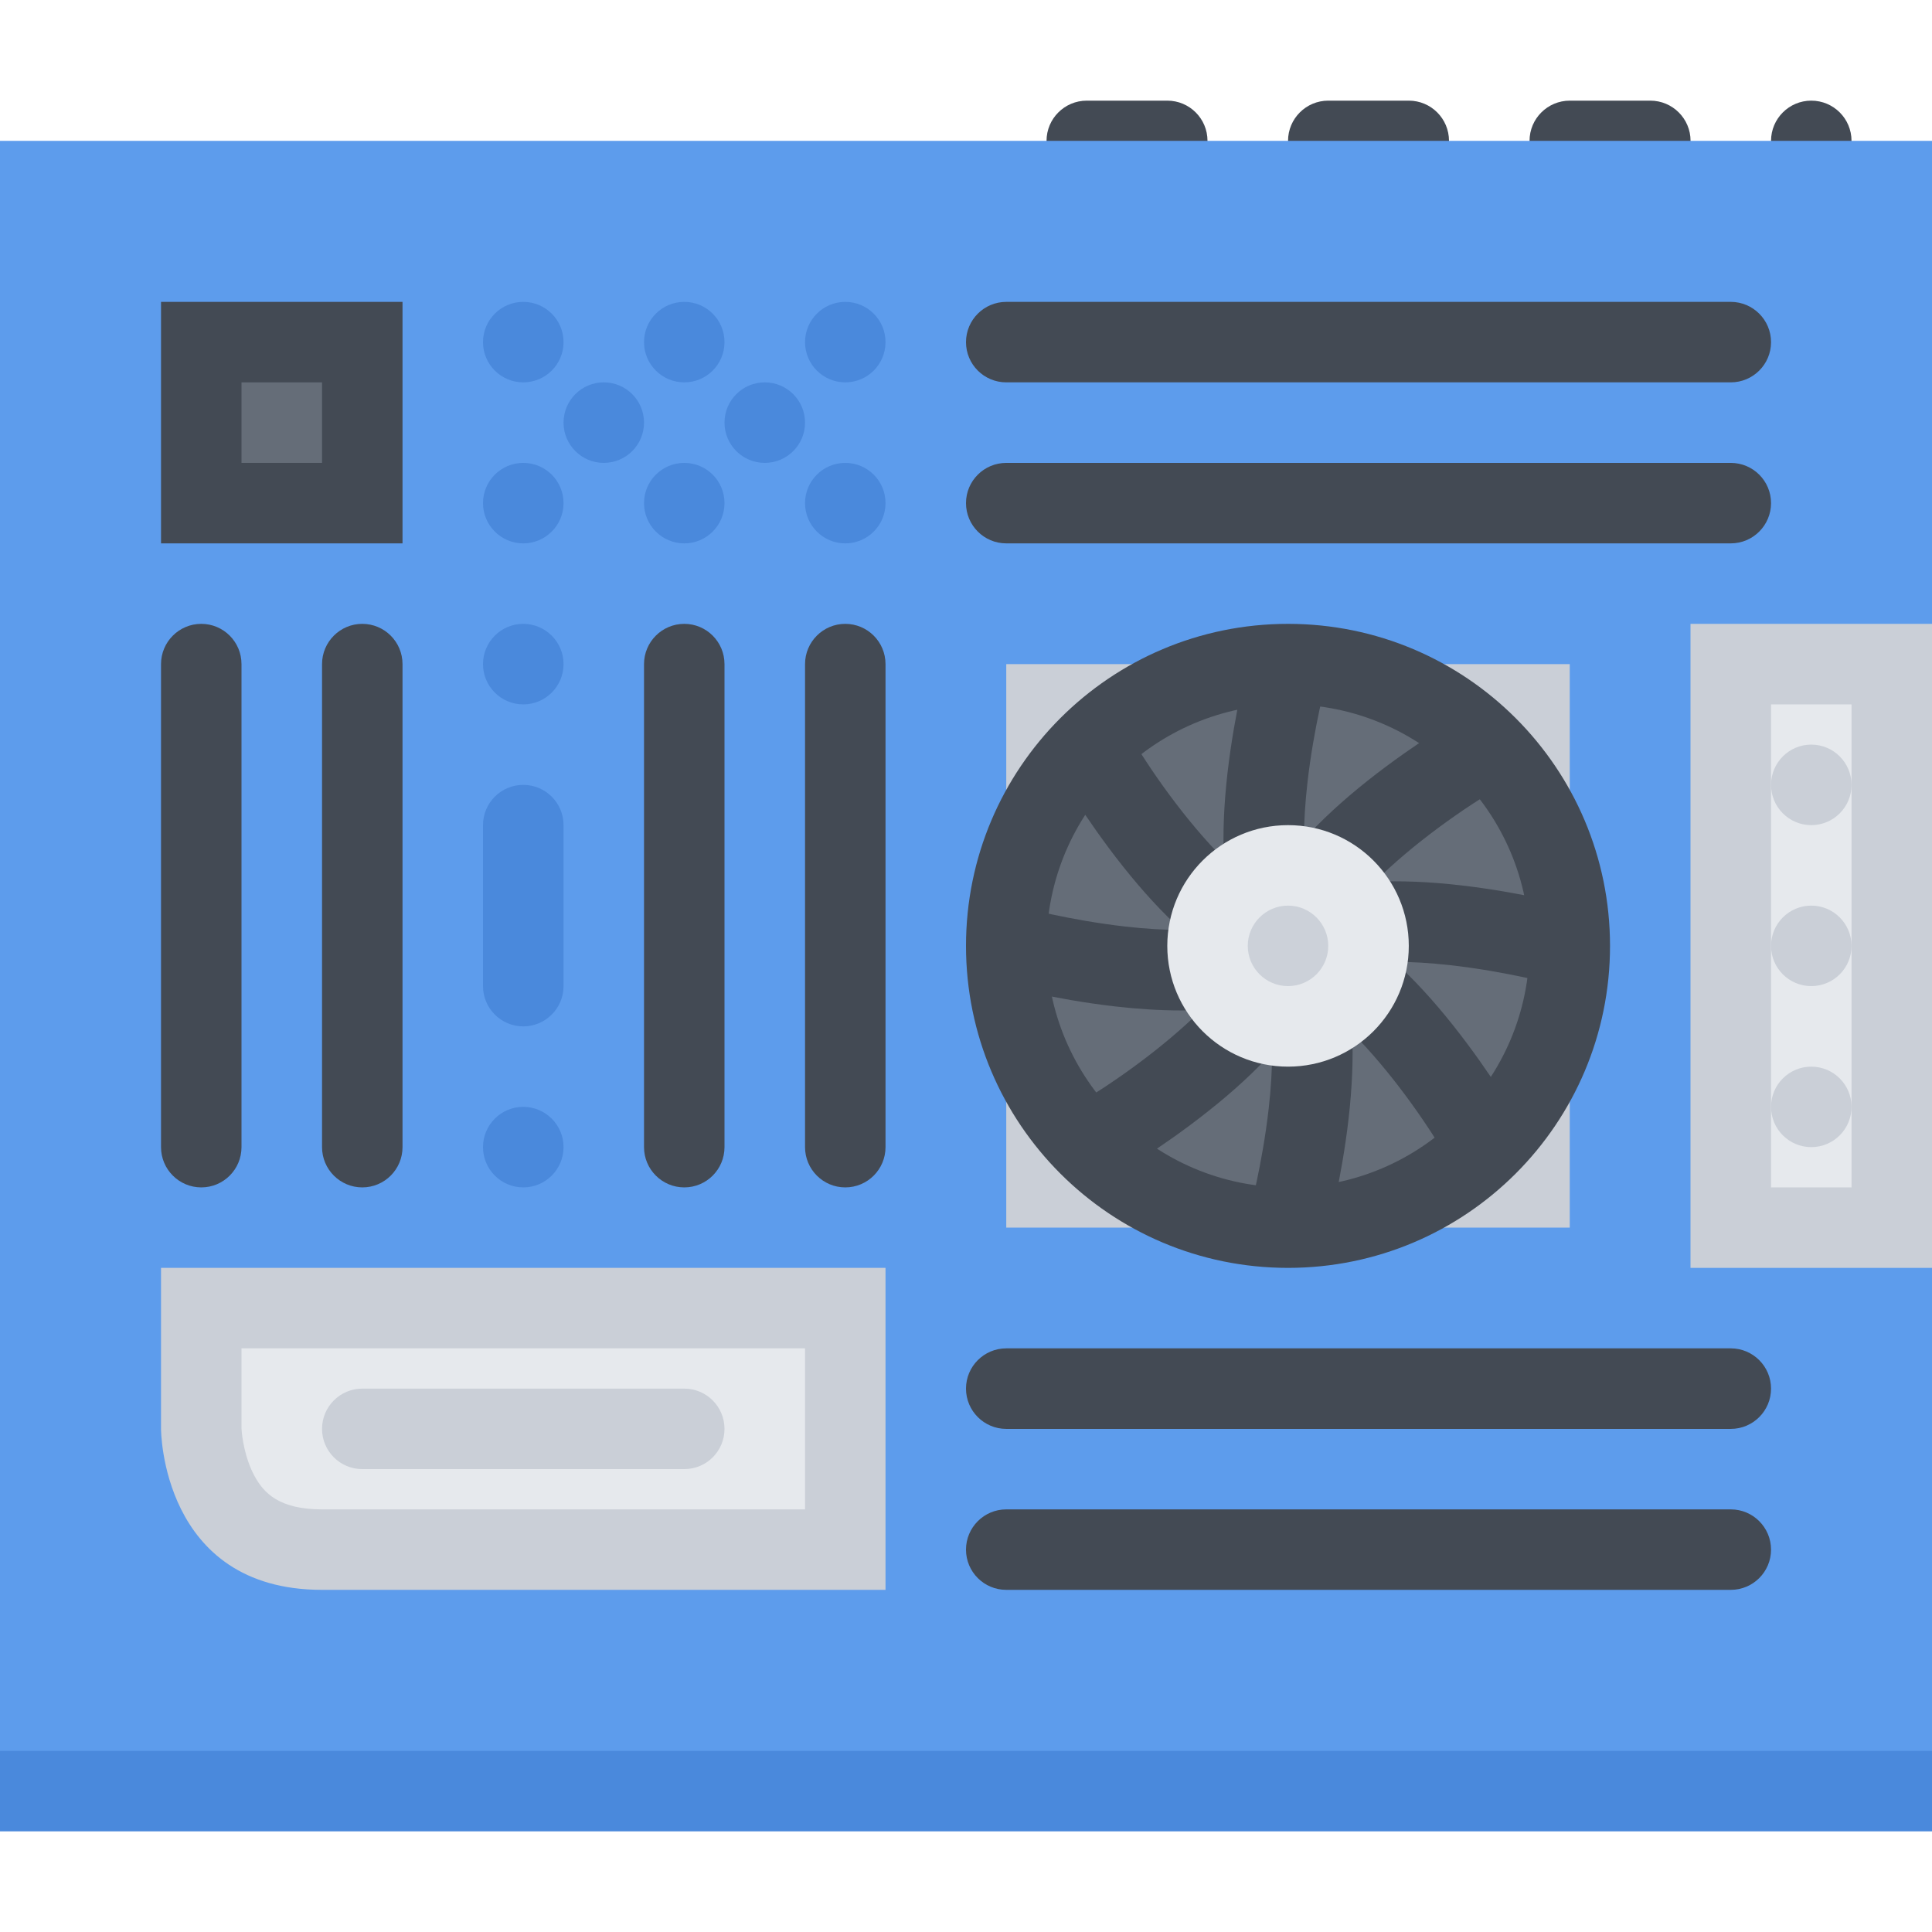
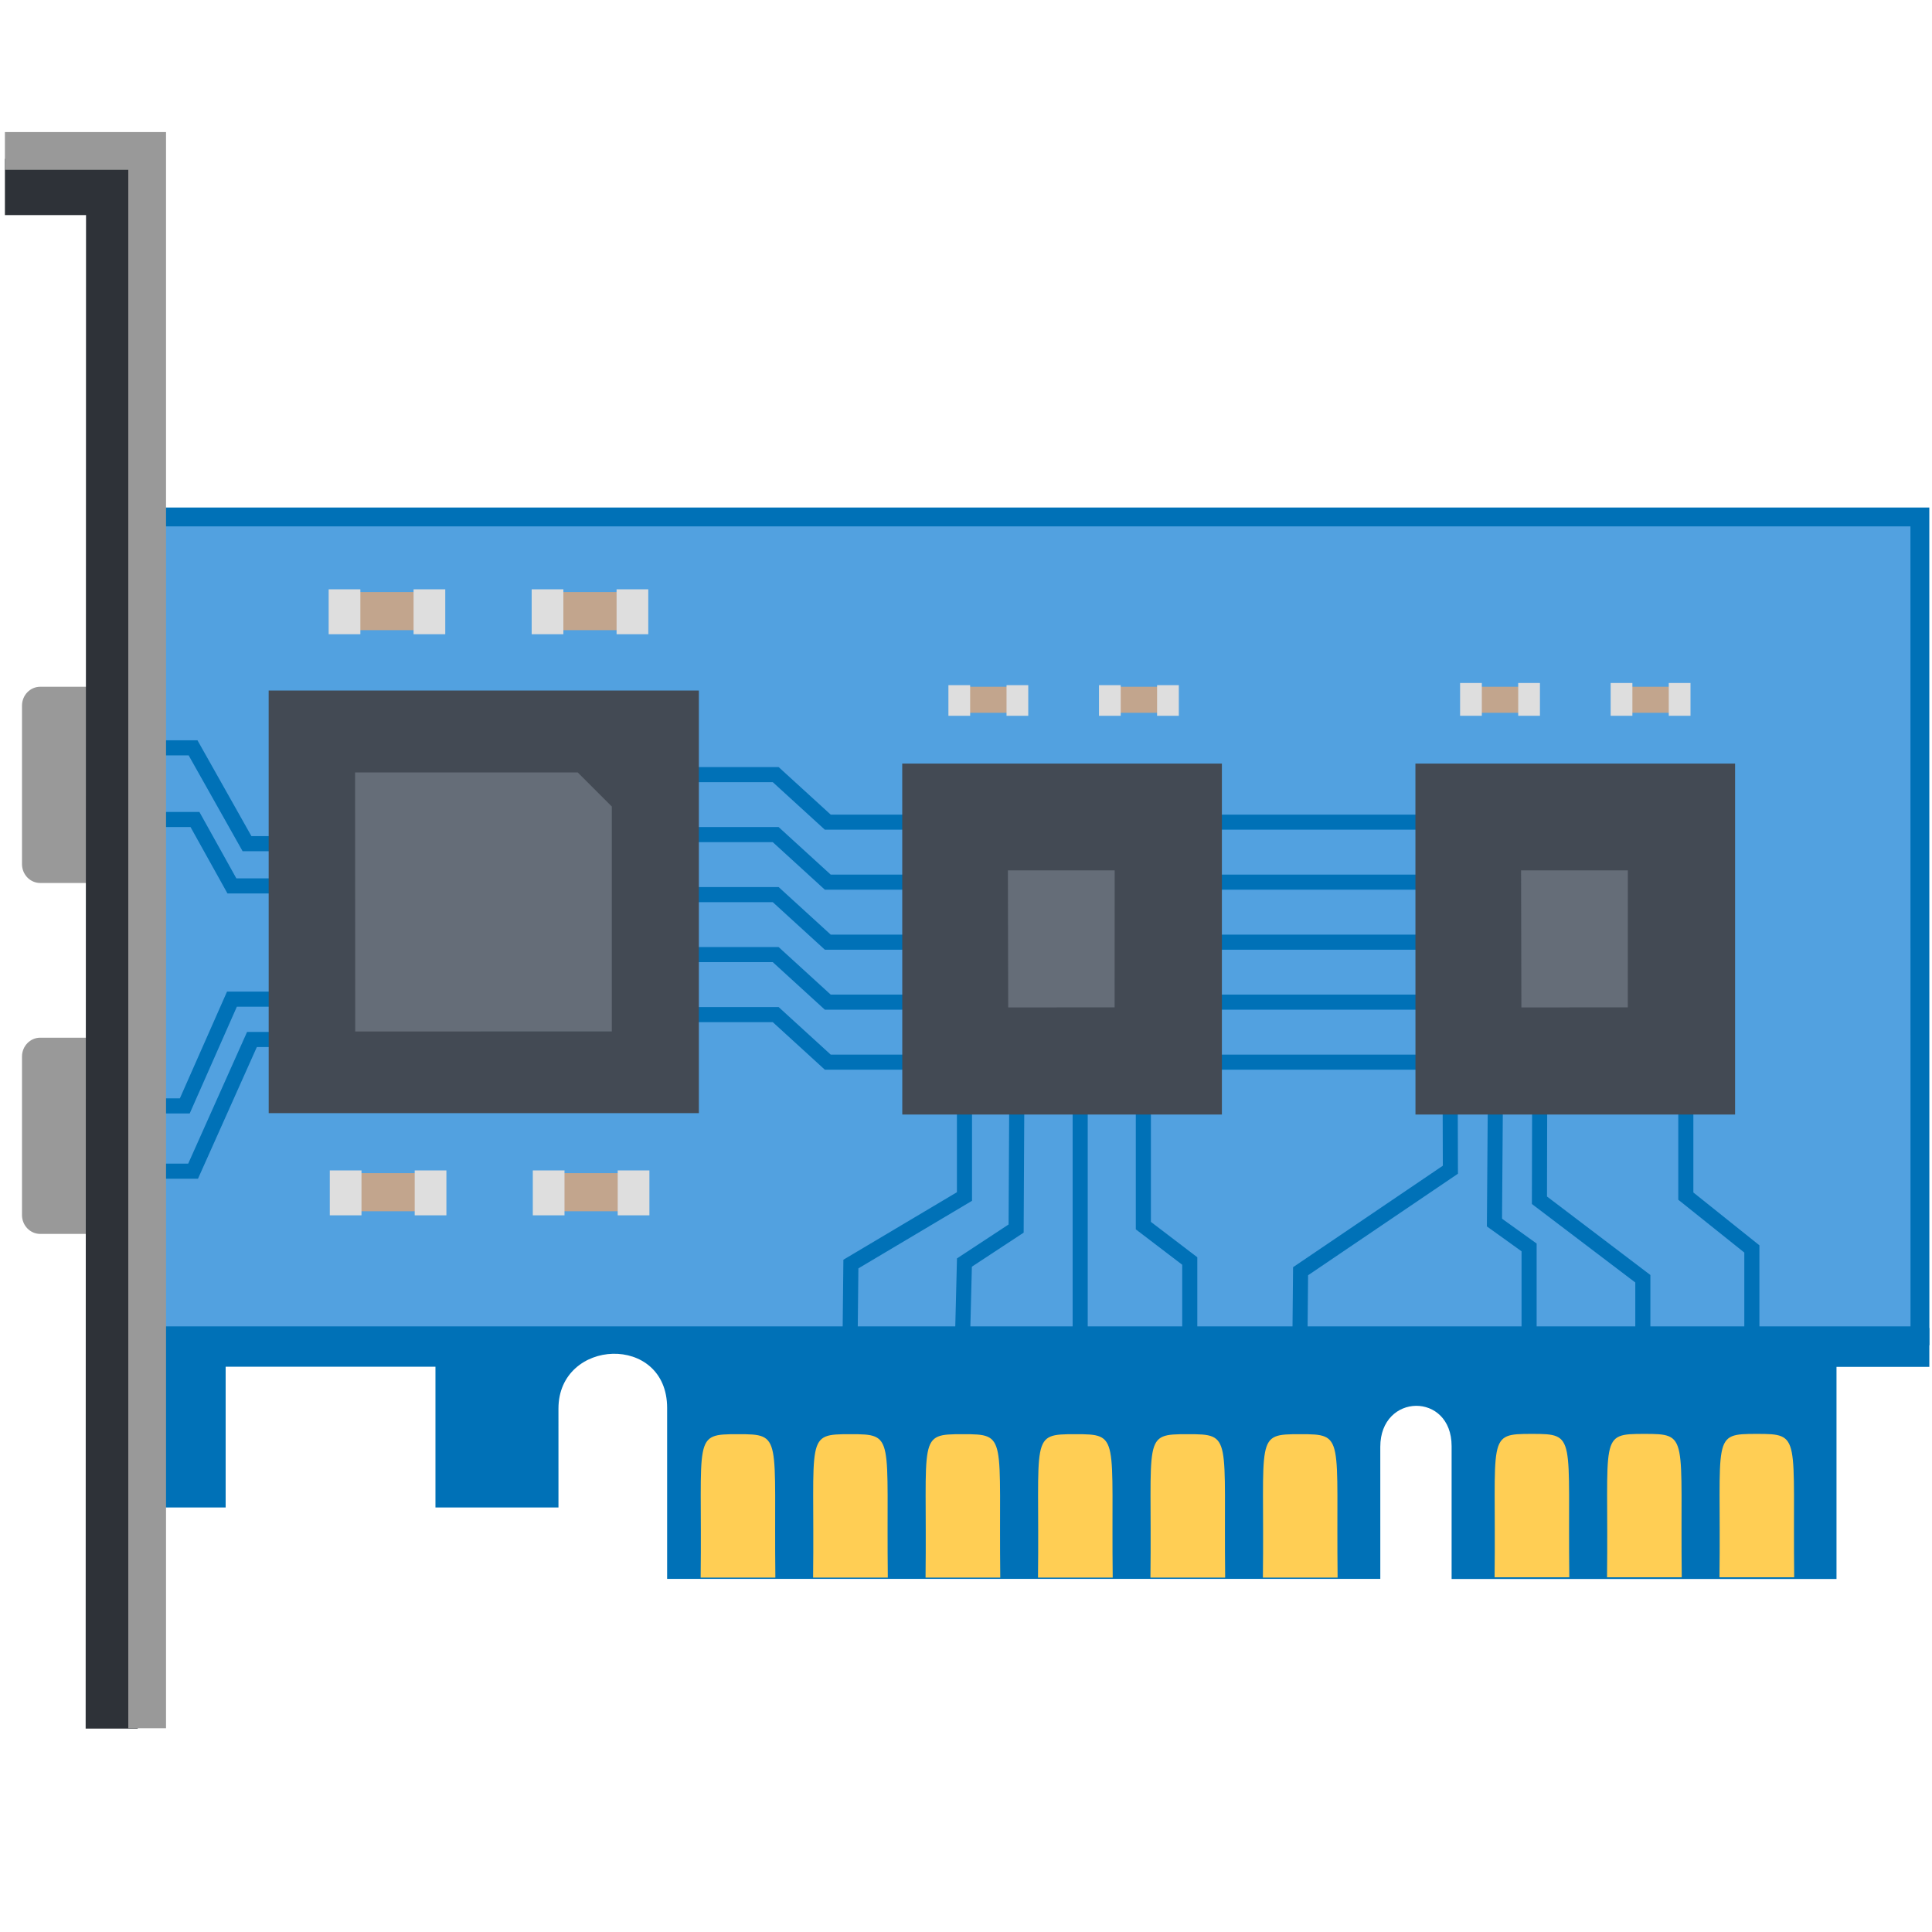
- <svg xmlns="http://www.w3.org/2000/svg" version="1.1" id="Layer_1" width="512" height="512" viewBox="0 0 512 512" enable-background="new 0 0 512 512" xml:space="preserve">
-   <g id="motherboard">
-     <g>
-       <rect y="58.672" fill="#4A89DC" width="512" height="426.656" />
-     </g>
-     <g>
-       <path fill="#434A54" d="M480,26.672c-5.875,0-10.656,4.766-10.656,10.656S474.125,48,480,48c5.906,0,10.672-4.781,10.672-10.672    S485.906,26.672,480,26.672z" />
-       <path fill="#434A54" d="M309.344,26.672H288c-5.875,0-10.656,4.766-10.656,10.656S282.125,48,288,48h21.344    C315.234,48,320,43.219,320,37.328S315.234,26.672,309.344,26.672z" />
-       <path fill="#434A54" d="M373.344,26.672H352c-5.875,0-10.656,4.766-10.656,10.656S346.125,48,352,48h21.344    C379.234,48,384,43.219,384,37.328S379.234,26.672,373.344,26.672z" />
-       <path fill="#434A54" d="M437.344,26.672h-21.328c-5.891,0-10.672,4.766-10.672,10.656S410.125,48,416.016,48h21.328    c5.891,0,10.672-4.781,10.672-10.672S443.234,26.672,437.344,26.672z" />
-     </g>
-     <g>
-       <rect y="37.328" fill="#5D9CEC" width="512" height="426.672" />
-     </g>
-     <rect x="53.344" y="90.672" fill="#656D78" width="42.656" height="42.656" />
-     <path fill="#434A54" d="M42.672,80v64h64V80H42.672z M85.344,122.672H64v-21.344h21.344V122.672z" />
-     <path fill="#E6E9ED" d="M85.344,410.672c-13.281,0-22.281-4.875-27.516-14.906c-4.344-8.281-4.484-17.062-4.484-17.156v-31.938H224   v64H85.344z" />
-     <path fill="#CACFD7" d="M42.672,336v42.672c0,0,0,42.656,42.672,42.656c42.656,0,149.328,0,149.328,0V336H42.672z M213.344,400   h-128c-11.469,0-15.453-4.422-17.844-8.75c-2.688-4.891-3.422-10.797-3.5-12.766v-21.156h149.344V400z" />
-     <g>
-       <path fill="#434A54" d="M53.344,165.328c-5.891,0-10.672,4.781-10.672,10.672v128l0,0c0,5.891,4.781,10.672,10.672,10.672    S64,309.891,64,304l0,0V176C64,170.109,59.234,165.328,53.344,165.328z" />
-       <path fill="#434A54" d="M96,165.328c-5.875,0-10.656,4.781-10.656,10.672v128l0,0c0,5.891,4.781,10.672,10.656,10.672    c5.906,0,10.672-4.781,10.672-10.672l0,0V176C106.672,170.109,101.906,165.328,96,165.328z" />
-       <path fill="#434A54" d="M224,165.328c-5.875,0-10.656,4.781-10.656,10.672v128l0,0c0,5.891,4.781,10.672,10.656,10.672    c5.906,0,10.672-4.781,10.672-10.672l0,0V176C234.672,170.109,229.906,165.328,224,165.328z" />
-       <path fill="#434A54" d="M181.344,165.328c-5.891,0-10.672,4.781-10.672,10.672v128l0,0c0,5.891,4.781,10.672,10.672,10.672    S192,309.891,192,304l0,0V176C192,170.109,187.234,165.328,181.344,165.328z" />
-     </g>
-     <g>
-       <path fill="#434A54" d="M458.672,400L458.672,400h-192l0,0c-5.891,0-10.672,4.781-10.672,10.672s4.781,10.656,10.672,10.656l0,0    h192l0,0c5.891,0,10.672-4.766,10.672-10.656S464.562,400,458.672,400z" />
-       <path fill="#434A54" d="M266.672,378.672L266.672,378.672h192l0,0c5.891,0,10.672-4.781,10.672-10.672    s-4.781-10.672-10.672-10.672l0,0h-192l0,0c-5.891,0-10.672,4.781-10.672,10.672S260.781,378.672,266.672,378.672z" />
-     </g>
-     <g>
-       <path fill="#434A54" d="M458.672,122.672L458.672,122.672h-192l0,0c-5.891,0-10.672,4.766-10.672,10.656S260.781,144,266.672,144    l0,0h192l0,0c5.891,0,10.672-4.781,10.672-10.672S464.562,122.672,458.672,122.672z" />
-       <path fill="#434A54" d="M266.672,101.328L266.672,101.328h192l0,0c5.891,0,10.672-4.766,10.672-10.656S464.562,80,458.672,80l0,0    h-192l0,0C260.781,80,256,84.781,256,90.672S260.781,101.328,266.672,101.328z" />
-     </g>
-     <rect x="458.672" y="176" fill="#E6E9ED" width="42.672" height="149.328" />
-     <path fill="#CACFD7" d="M448,165.328V336h64V165.328H448z M490.672,314.672h-21.328v-128h21.328V314.672z" />
-     <path fill="#CACFD7" d="M490.672,208c0,5.891-4.766,10.672-10.672,10.672c-5.875,0-10.656-4.781-10.656-10.672   s4.781-10.672,10.656-10.672C485.906,197.328,490.672,202.109,490.672,208z" />
-     <path fill="#CACFD7" d="M490.672,250.672c0,5.891-4.766,10.656-10.672,10.656c-5.875,0-10.656-4.766-10.656-10.656   S474.125,240,480,240C485.906,240,490.672,244.781,490.672,250.672z" />
-     <path fill="#CACFD7" d="M490.672,293.328c0,5.891-4.766,10.672-10.672,10.672c-5.875,0-10.656-4.781-10.656-10.672   s4.781-10.656,10.656-10.656C485.906,282.672,490.672,287.438,490.672,293.328z" />
-     <path fill="#4A89DC" d="M149.344,90.672c0,5.891-4.781,10.656-10.672,10.656S128,96.562,128,90.672S132.781,80,138.672,80   S149.344,84.781,149.344,90.672z" />
-     <path fill="#4A89DC" d="M192,133.328c0,5.891-4.766,10.672-10.656,10.672s-10.672-4.781-10.672-10.672s4.781-10.656,10.672-10.656   S192,127.438,192,133.328z" />
-     <path fill="#4A89DC" d="M170.672,112c0,5.891-4.766,10.672-10.672,10.672c-5.875,0-10.656-4.781-10.656-10.672   s4.781-10.672,10.656-10.672C165.906,101.328,170.672,106.109,170.672,112z" />
-     <path fill="#4A89DC" d="M192,90.672c0,5.891-4.766,10.656-10.656,10.656s-10.672-4.766-10.672-10.656S175.453,80,181.344,80   S192,84.781,192,90.672z" />
-     <path fill="#4A89DC" d="M149.344,133.328c0,5.891-4.781,10.672-10.672,10.672S128,139.219,128,133.328s4.781-10.656,10.672-10.656   S149.344,127.438,149.344,133.328z" />
-     <path fill="#4A89DC" d="M234.672,133.328c0,5.891-4.766,10.672-10.672,10.672c-5.875,0-10.656-4.781-10.656-10.672   s4.781-10.656,10.656-10.656C229.906,122.672,234.672,127.438,234.672,133.328z" />
-     <path fill="#4A89DC" d="M213.344,112c0,5.891-4.781,10.672-10.672,10.672S192,117.891,192,112s4.781-10.672,10.672-10.672   S213.344,106.109,213.344,112z" />
-     <path fill="#4A89DC" d="M234.672,90.672c0,5.891-4.766,10.656-10.672,10.656c-5.875,0-10.656-4.766-10.656-10.656   S218.125,80,224,80C229.906,80,234.672,84.781,234.672,90.672z" />
-     <path fill="#CACFD7" d="M181.344,368H96c-5.875,0-10.656,4.781-10.656,10.672S90.125,389.328,96,389.328h85.344   c5.891,0,10.656-4.766,10.656-10.656S187.234,368,181.344,368z" />
-     <g>
-       <rect x="266.672" y="176" fill="#CACFD7" width="149.328" height="149.328" />
-     </g>
-     <g>
-       <path fill="#4A89DC" d="M138.672,208c-5.891,0-10.672,4.781-10.672,10.672v42.656c0,5.891,4.781,10.672,10.672,10.672    s10.672-4.781,10.672-10.672v-42.656C149.344,212.781,144.562,208,138.672,208z" />
-       <path fill="#4A89DC" d="M138.672,186.672c5.891,0,10.672-4.781,10.672-10.672s-4.781-10.672-10.672-10.672S128,170.109,128,176    S132.781,186.672,138.672,186.672z" />
-       <path fill="#4A89DC" d="M138.672,293.328c-5.891,0-10.672,4.781-10.672,10.672s4.781,10.672,10.672,10.672    s10.672-4.781,10.672-10.672S144.562,293.328,138.672,293.328z" />
-     </g>
-     <path fill="#656D78" d="M341.344,325.328c-41.172,0-74.672-33.484-74.672-74.656S300.172,176,341.344,176S416,209.5,416,250.672   S382.516,325.328,341.344,325.328z" />
-     <path fill="#434A54" d="M412.188,260.953l5.641-20.578c-0.578-0.156-14.234-3.859-30.688-5.75c-8.391-0.969-16-1.266-22.812-0.938   c9.859-9.859,23.625-19.703,34.391-25.844l-10.562-18.531c-0.516,0.297-12.797,7.328-25.781,17.625   c-6.625,5.266-12.219,10.438-16.812,15.5c0-4.516,0.297-9.516,0.906-14.875c1.656-14.766,5.078-27.422,5.156-27.75l0,0L341.344,177   l-10.297-2.812c-0.156,0.562-3.859,14.219-5.75,30.688c-0.953,8.391-1.266,16-0.938,22.797   c-9.859-9.844-19.703-23.625-25.844-34.375l-18.531,10.562c0.297,0.516,7.328,12.797,17.625,25.766   c5.266,6.625,10.438,12.234,15.5,16.812c-4.516,0.016-9.516-0.281-14.875-0.891c-14.875-1.688-27.625-5.141-27.75-5.172   l-2.812,10.297l2.828-10.297l-5.641,20.578c0.562,0.156,14.219,3.875,30.688,5.766c6.219,0.703,12.016,1.062,17.375,1.062   c1.859,0,3.672-0.047,5.422-0.125c-9.859,9.844-23.625,19.688-34.375,25.844l5.281,9.266l5.281,9.266   c0.516-0.297,12.797-7.328,25.766-17.641c6.625-5.25,12.234-10.422,16.812-15.484c0.016,4.516-0.281,9.5-0.891,14.875   c-1.688,14.859-5.125,27.609-5.172,27.734l20.578,5.641c0.156-0.578,3.875-14.234,5.766-30.688c0.953-8.391,1.266-16,0.938-22.812   c9.844,9.859,19.688,23.625,25.828,34.375l18.547-10.562c-0.297-0.516-7.328-12.797-17.641-25.766   c-5.25-6.625-10.422-12.219-15.484-16.812c4.516,0,9.5,0.297,14.875,0.906C399.328,257.469,412.062,260.922,412.188,260.953z" />
-     <path fill="#CCD1D9" d="M341.344,272C329.578,272,320,262.438,320,250.672s9.578-21.344,21.344-21.344s21.328,9.578,21.328,21.344   S353.109,272,341.344,272z" />
-     <path fill="#E6E9ED" d="M341.344,218.672c-17.672,0-32,14.328-32,32s14.328,32,32,32s32-14.328,32-32   S359.016,218.672,341.344,218.672z M341.344,261.328c-5.891,0-10.672-4.781-10.672-10.656c0-5.891,4.781-10.672,10.672-10.672   c5.875,0,10.656,4.781,10.656,10.672C352,256.547,347.219,261.328,341.344,261.328z" />
-     <path fill="#434A54" d="M341.344,165.328c-47.125,0-85.344,38.203-85.344,85.344C256,297.797,294.219,336,341.344,336   s85.328-38.203,85.328-85.328C426.672,203.531,388.469,165.328,341.344,165.328z M341.344,314.672c-35.297,0-64-28.719-64-64   c0-35.297,28.703-64,64-64c35.281,0,64,28.703,64,64C405.344,285.953,376.625,314.672,341.344,314.672z" />
-   </g>
+ <svg xmlns="http://www.w3.org/2000/svg" width="512" height="512" version="1.1" viewBox="0 0 512 512">
+   <rect x="5.83" y="182" width="22.8" height="52" rx="4.83" ry="5" fill="#999" />
+   <rect x="5.83" y="275" width="22.8" height="52" rx="4.83" ry="5" fill="#999" />
+   <path d="m36.8 354-0.011-217h472l0.015 217z" style="fill:#52a1e0;stroke-width:5;stroke:#0071b7" />
+   <path d="m33.2 352v47.5h26.6v-37.3h55.6v37.3h32.6l-4e-3 -26.2c0-18.7 28.8-20 28.8-0.176v45.3l189-6e-3 -4e-3 -35c0-14.3 18.9-14.6 18.9-0.176v35.2h102v-56.2h24.6v-10.3z" fill="#0071b7" />
+   <path d="m303 284v40.8l12.3 9.38v27.9m-45.8-79.2-0.216 42.7-13.7 9.01-0.52 20.7m0.53-74.4v36.2l-30.1 17.9-0.216 20.2m159-77.3 0.089 32.1-39.7 26.9-0.216 23m51.9-77-0.305 41.1 9.18 6.59v24.7m2.82-72.4-0.076 35.2 27.4 20.8v16.4m-252-150h22.2l13.8 12.6h160m0 15.9h-160l-13.8-12.6h-22.2m196 28.5h-160l-13.8-12.6h-22.2m196 44.4h-160l-13.8-12.6h-22.2m196-3.3h-160l-13.8-12.6h-22.2m-106 22.5h-10.6l-15.6 34.9h-12.8m39-45.6h-15.9l-12.5 28.3h-10.6m0-75.9h13.3l9.79 17.6h15.9m-39-36.6h12.8l14.3 25.4h12.3m369 59.7v33.7l17.5 14v24.4m-178-69.9v69.6" style="fill:none;stroke-width:4;stroke:#0071b7" />
+   <path d="m406 380c-12.2 0-9.48 0.358-9.92 38h19.8c-0.426-37.6 2.03-38-9.92-38zm29.8 0c-12.2 0-9.48 0.358-9.92 38h19.8c-0.426-37.6 2.03-38-9.92-38zm29.8 0c-12.2 0-9.47 0.358-9.92 38h19.8c-0.426-37.6 2.03-38-9.92-38zm-270 0.075c-12.2 0-9.48 0.358-9.92 38h19.8c-0.426-37.6 2.03-38-9.92-38zm29.8 0c-12.2 0-9.48 0.358-9.92 38h19.8c-0.426-37.6 2.03-38-9.92-38zm29.8 0c-12.2 0-9.48 0.358-9.92 38h19.8c-0.426-37.6 2.03-38-9.92-38zm29.8 0c-12.2 0-9.48 0.358-9.92 38h19.8c-0.426-37.6 2.03-38-9.92-38zm29.8 0c-12.2 0-9.48 0.358-9.92 38h19.8c-0.426-37.6 2.03-38-9.92-38zm29.8 0c-12.2 0-9.47 0.358-9.92 38h19.8c-0.426-37.6 2.03-38-9.92-38z" fill="#ffce54" />
+   <path d="m437 226v49.6h-38.7v-49.6zm-137 0v49.6h-38.7v-49.6z" fill="#656d78" />
+   <rect x="90.8" y="201" width="74.4" height="75.7" fill="#656d78" />
+   <path d="m71.2 183 9e-3 112h114v-112zm22.9 21.7h59l9.04 9.04-4e-3 59.6-68 0.013zm145-2.34 0.015 93h84.7v-93zm136 0 0.015 93h84.7v-93zm-108 28.3h28.3l-0.015 36.3-28.2 0.019zm136 0h28.3l-0.015 36.3-28.2 0.019z" fill="#434a54" />
+   <path d="m445 182v6.9h-16v-6.9zm-39.9 0v6.9h-16v-6.9zm-95.9 0v6.9h-16v-6.9zm-39.9 0v6.9h-16v-6.9zm-179-25.1v10.1h23.3v-10.1zm53.8 0v10.1h23.3v-10.1zm-53.9 154v10.1h23.3v-10.1zm53.8 0v10.1h23.3v-10.1z" fill="#c2a58d" />
+   <path d="m448 181v8.69h-5.76v-8.69zm-15.4 0v8.69h-5.76v-8.69zm-24.5 0v8.69h-5.76v-8.69zm-15.4 0v8.69h-5.76v-8.69zm-80.3 0.574v8.12h-5.76v-8.12zm-15.4 0v8.12h-5.76v-8.12zm-24.5 0v8.12h-5.76v-8.12zm-15.4 0v8.12h-5.76v-8.12zm-170-25.4v11.9h8.4v-11.9zm22.5 0v11.9h8.4v-11.9zm31.3 0v11.9h8.4v-11.9zm22.5 0v11.9h8.4v-11.9zm-76 154v11.9h8.4v-11.9zm22.5 0v11.9h8.4v-11.9zm31.3 0v11.9h8.4v-11.9zm22.5 0v11.9h8.4v-11.9z" fill="#dedede" />
+   <path d="m22.8 57h-21.5v-14.9h35.2v416h-13.8z" fill="#2e3238" />
+   <path d="m39 458v-418h-37.7" style="fill:none;stroke-width:10;stroke:#999" />
</svg>
